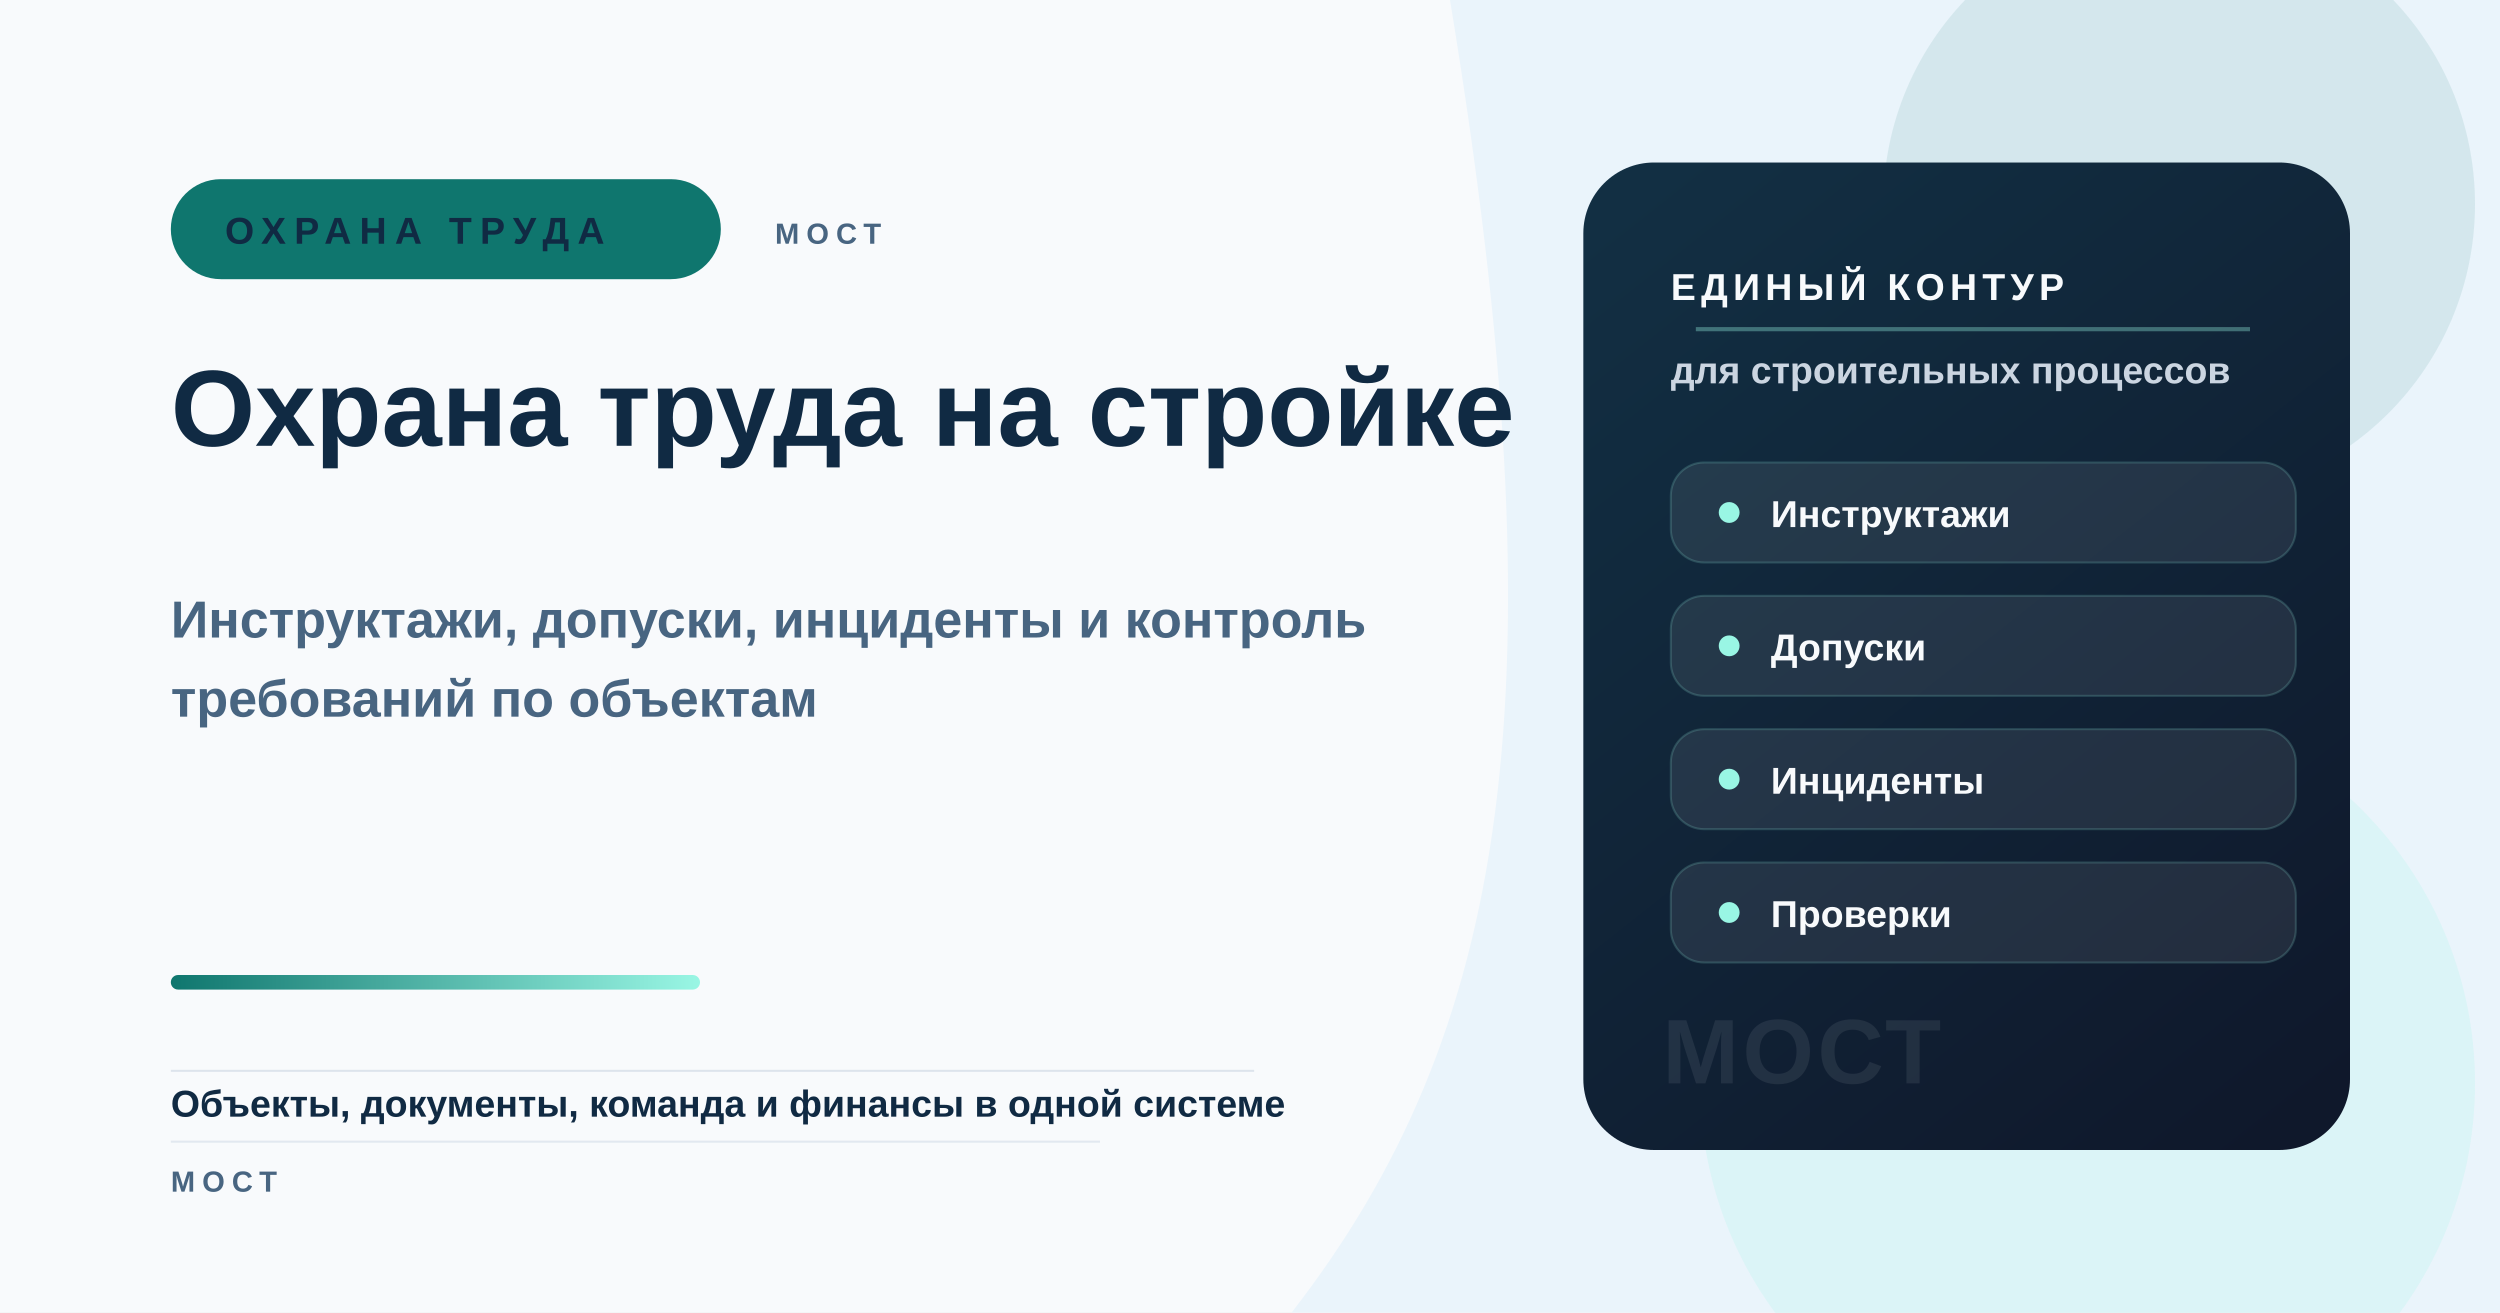
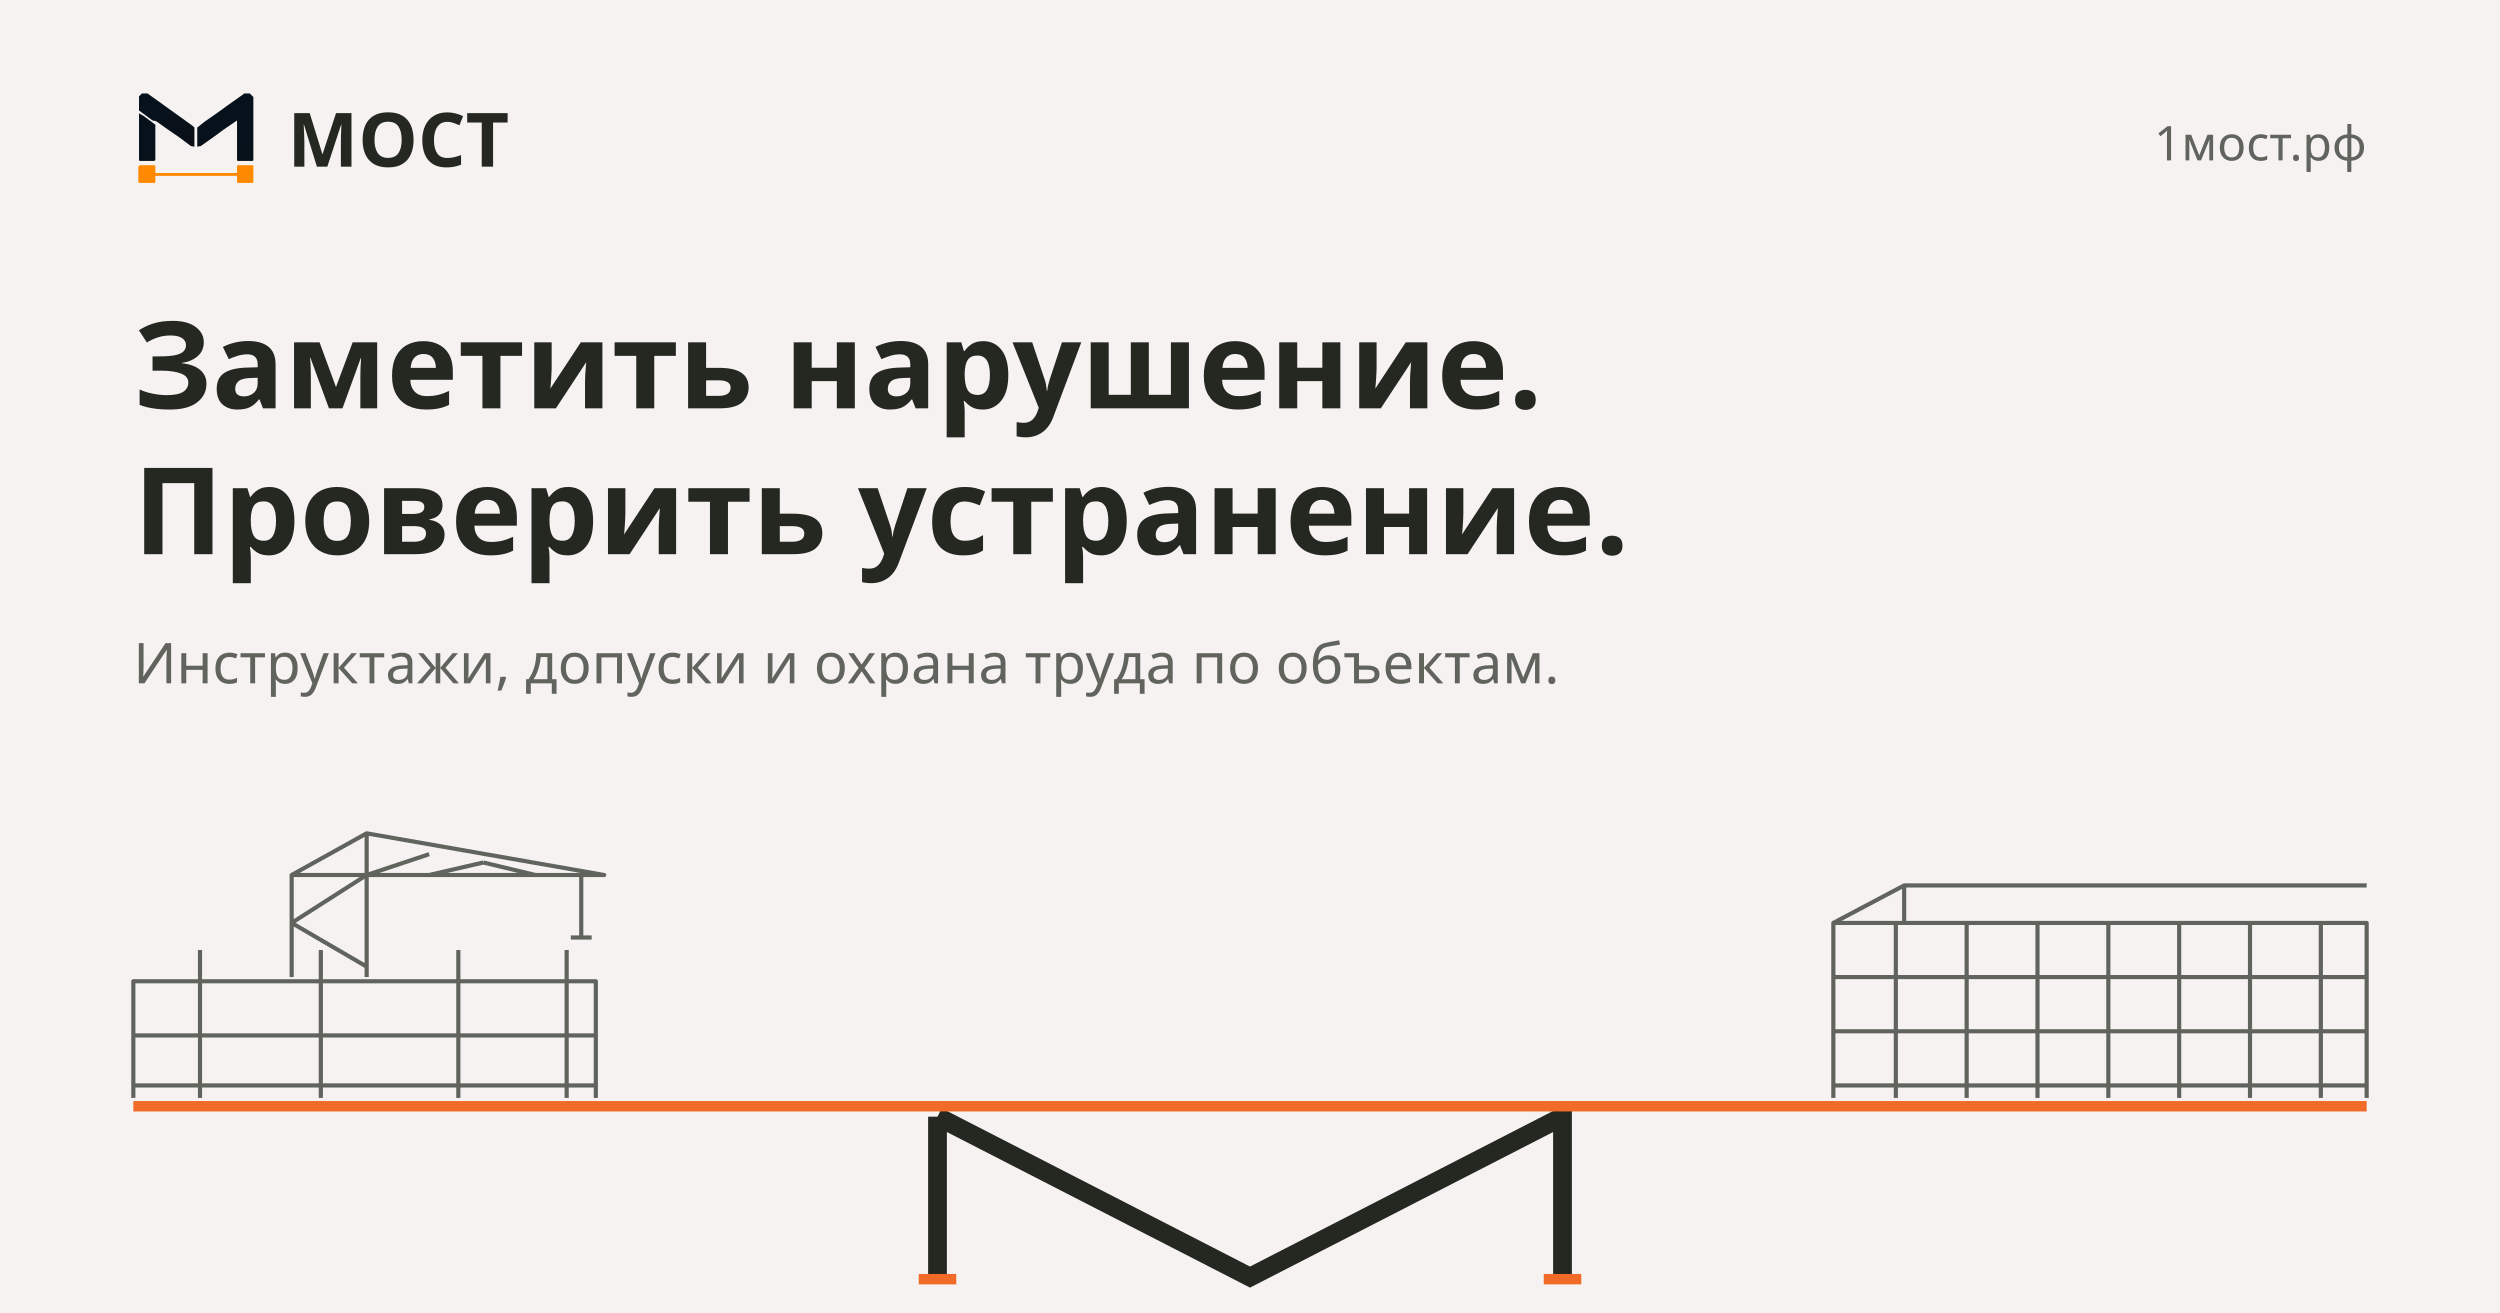
- <svg xmlns="http://www.w3.org/2000/svg" width="1200" height="630" viewBox="0 0 1200 630" fill="none">
-   <defs>
-     <linearGradient id="panel-construction-safety" x1="760" y1="82" x2="1128" y2="548" gradientUnits="userSpaceOnUse">
-       <stop stop-color="#123044" />
-       <stop offset="1" stop-color="#0F172A" />
-     </linearGradient>
-     <linearGradient id="accent-construction-safety" x1="0" y1="0" x2="1" y2="0">
-       <stop stop-color="#0F766E" />
-       <stop offset="1" stop-color="#99F6E4" />
-     </linearGradient>
-     <style>
-       .brand { font-family: 'Segoe UI', Arial, sans-serif; font-size: 18px; font-weight: 800; letter-spacing: 0.22em; fill: #102A43; }
-       .domain { font-family: 'Segoe UI', Arial, sans-serif; font-size: 14px; font-weight: 700; letter-spacing: 0.24em; fill: #486581; }
-       .title { font-family: 'Segoe UI', Arial, sans-serif; font-size: 52px; font-weight: 800; fill: #102A43; }
-       .subtitle { font-family: 'Segoe UI', Arial, sans-serif; font-size: 25px; font-weight: 600; fill: #486581; }
-       .footer { font-family: 'Segoe UI', Arial, sans-serif; font-size: 18px; font-weight: 700; fill: #102A43; }
-       .panel-title { font-family: 'Segoe UI', Arial, sans-serif; font-size: 18px; font-weight: 800; letter-spacing: 0.14em; fill: #F8FAFC; }
-       .panel-copy { font-family: 'Segoe UI', Arial, sans-serif; font-size: 18px; font-weight: 600; fill: #CBD5E1; }
-       .capability { font-family: 'Segoe UI', Arial, sans-serif; font-size: 18px; font-weight: 700; fill: #F8FAFC; }
-       .stamp { font-family: 'Segoe UI', Arial, sans-serif; font-size: 44px; font-weight: 900; letter-spacing: 0.04em; fill: #F8FAFC; opacity: 0.08; }
-     </style>
-   </defs>
-   <rect width="1200" height="630" fill="#F8FAFC" />
-   <path d="M696 0H1200V630H620C724 496 751 334 696 0Z" fill="#EAF4FB" />
-   <path d="M82 514H602" stroke="#CBD5E1" stroke-width="1" stroke-opacity="0.6" />
-   <path d="M82 548H528" stroke="#E2E8F0" stroke-width="1" />
-   <circle cx="1046" cy="98" r="142" fill="#0F766E" fill-opacity="0.10" />
-   <circle cx="1002" cy="520" r="186" fill="#99F6E4" fill-opacity="0.18" />
-   <rect x="760" y="78" width="368" height="474" rx="34" fill="url(#panel-construction-safety)" />
-   <path d="M814 158H1080" stroke="#99F6E4" stroke-width="2" stroke-opacity="0.35" />
-   <text x="802" y="144" class="panel-title">ЕДИНЫЙ КОНТУР</text>
-   <text x="802" y="184" class="panel-copy">для строительных процессов</text>
-   <g>
-     <rect x="802" y="222" width="300" height="48" rx="16" fill="#FFFFFF" fill-opacity="0.08" stroke="#99F6E4" stroke-opacity="0.18" />
-     <circle cx="830" cy="246" r="5" fill="#99F6E4" />
-     <text x="850" y="253" class="capability">Инструктажи</text>
+ <svg xmlns="http://www.w3.org/2000/svg" width="1200" height="630" viewBox="0 0 1200 630" role="img" aria-labelledby="preview-title">
+   <rect width="1200" height="630" fill="#F6F2F1" />
+   <style>
+ text { font-family: 'IBM Plex Sans', sans-serif; fill: #252721; }
+ .brand { font-size: 36px; font-weight: 700; }
+ .domain { font-size: 23px; fill: #60645D; }
+ .title { font-size: 58px; font-weight: 700; }
+ .subtitle { font-size: 27px; fill: #60645D; }
+ </style>
+   <svg x="64" y="42" width="60" height="48" viewBox="18 26 176 140" role="img" aria-labelledby="title desc">
+     <defs>
+       <linearGradient id="mark-dark" x1="25" y1="34" x2="183" y2="151" gradientUnits="userSpaceOnUse">
+         <stop stop-color="#07111B" />
+         <stop offset=".48" stop-color="#0B0F14" />
+         <stop offset="1" stop-color="#273646" />
+       </linearGradient>
+     </defs>
+     <path d="M0 0 C2.64 0 5.28 0 8 0 C9.65 1.65 11.3 3.3 13 5 C13 34.37 13 63.74 13 94 C12.67 94.33 12.34 94.66 12 95 C5.07 95 -1.86 95 -9 95 C-9.33 94.67 -9.66 94.34 -10 94 C-10 75.52 -10 57.04 -10 38 C-16.27 42.29 -22.54 46.58 -29 51 C-33.95 54.63 -38.9 58.26 -44 62 C-49.61 65.96 -55.22 69.92 -61 74 C-63.475 74.495 -63.475 74.495 -66 75 C-66 66.09 -66 57.18 -66 48 C-62.7 45.36 -59.4 42.72 -56 40 C-49.4 35.38 -42.8 30.76 -36 26 C-30.06 21.71 -24.12 17.42 -18 13 C-12.39 9.04 -6.78 5.08 -1 1 C-0.67 0.67 -0.34 0.34 0 0 Z" transform="translate(174 34)" fill="url(#mark-dark)" />
+     <path d="M0 0 C2.64 0 5.28 0 8 0 C12.62 3.3 17.24 6.6 22 10 C27.94 14.29 33.88 18.58 40 23 C46.93 27.95 46.93 27.95 54 33 C59.94 37.29 65.88 41.58 72 46 C72.66 46.66 73.32 47.32 74 48 C74 56.91 74 65.82 74 75 C72.35 74.67 70.7 74.34 69 74 C63.72 70.04 58.44 66.08 53 62 C45.08 56.555 45.08 56.555 37 51 C31.39 47.04 25.78 43.08 20 39 C18.35 38.67 16.7 38.34 15 38 C8.73 33.38 2.46 28.76 -4 24 C-4 17.4 -4 10.8 -4 4 C-2.68 2.68 -1.36 1.36 0 0 Z" transform="translate(30 34)" fill="url(#mark-dark)" />
+     <path d="M0 0 C3.465 1.98 3.465 1.98 7 4 C12.28 7.96 17.56 11.92 23 16 C23 32.5 23 49 23 66 C22.01 66.495 22.01 66.495 21 67 C14.4 67 7.8 67 1 67 C0.67 66.67 0.34 66.34 0 66 C0 44.22 0 22.44 0 0 Z" transform="translate(26 62)" fill="url(#mark-dark)" />
+     <path d="M0 0 C6.6 0 13.2 0 20 0 C20.66 0.33 21.32 0.66 22 1 C22 4.3 22 7.6 22 11 C59.95 11 97.9 11 137 11 C137 7.7 137 4.4 137 1 C137.33 0.67 137.66 0.34 138 0 C144.93 0 151.86 0 159 0 C159.33 0.33 159.66 0.66 160 1 C160 8.59 160 16.18 160 24 C159.67 24.33 159.34 24.66 159 25 C152.07 25 145.14 25 138 25 C137.67 24.67 137.34 24.34 137 24 C137 21.03 137 18.06 137 15 C99.05 15 61.1 15 22 15 C22 17.97 22 20.94 22 24 C21.67 24.33 21.34 24.66 21 25 C14.07 25 7.14 25 0 25 C-0.66 24.67 -1.32 24.34 -2 24 C-2 16.74 -2 9.48 -2 2 C-1.34 1.34 -0.68 0.68 0 0 Z" transform="translate(27 135)" fill="#FF8A00" />
+   </svg>
+   <text x="138" y="80" class="brand">МОСТ</text>
+   <text x="1136" y="77" class="domain" text-anchor="end">1мост.рф</text>
+   <text x="64" y="196" class="title">Заметить нарушение.</text>
+   <text x="64" y="266" class="title">Проверить устранение.</text>
+   <text x="64" y="328" class="subtitle">Инструктажи, допуски и охрана труда по объектам.</text>
+   <g stroke="#60645D" stroke-width="2" fill="none" stroke-linejoin="round">
+     <path d="M64 527V471H286V527M64 497H286M64 521H286M96 471V527M154 471V527M220 471V527M272 471V527" />
+     <path d="M96 471V456M154 471V456M220 471V456M272 471V456" />
+     <path d="M140 469V420H290L176 400V469M140 420L176 400M176 420L206 410M206 420L232 414M257 420L232 414M140 443L176 420M140 443L176 464M279 420V450M274 450H284" />
+     <path d="M880 527V443H1136V527M880 469H1136M880 495H1136M880 521H1136M910 443V527M944 443V527M978 443V527M1012 443V527M1046 443V527M1080 443V527M1114 443V527" />
+     <path d="M880 443L914 425H1136M914 425V443" />
  </g>
-   <g>
-     <rect x="802" y="286" width="300" height="48" rx="16" fill="#FFFFFF" fill-opacity="0.08" stroke="#99F6E4" stroke-opacity="0.18" />
-     <circle cx="830" cy="310" r="5" fill="#99F6E4" />
-     <text x="850" y="317" class="capability">Допуски</text>
-   </g>
-   <g>
-     <rect x="802" y="350" width="300" height="48" rx="16" fill="#FFFFFF" fill-opacity="0.08" stroke="#99F6E4" stroke-opacity="0.18" />
-     <circle cx="830" cy="374" r="5" fill="#99F6E4" />
-     <text x="850" y="381" class="capability">Инциденты</text>
-   </g>
-   <g>
-     <rect x="802" y="414" width="300" height="48" rx="16" fill="#FFFFFF" fill-opacity="0.08" stroke="#99F6E4" stroke-opacity="0.18" />
-     <circle cx="830" cy="438" r="5" fill="#99F6E4" />
-     <text x="850" y="445" class="capability">Проверки</text>
-   </g>
-   <text x="798" y="520" class="stamp">МОСТ</text>
-   <rect x="82" y="86" width="264" height="48" rx="24" fill="#0F766E" />
-   <text x="108" y="117" class="brand" fill="#FFFFFF">ОХРАНА ТРУДА</text>
-   <text x="372" y="117" class="domain">МОСТ</text>
-   <text x="82" y="214" class="title">Охрана труда на стройке</text>
-   <text x="82" y="306" class="subtitle">Инструктажи, допуски, инциденты и контроль</text>
-   <text x="82" y="344" class="subtitle">требований по объектам</text>
-   <rect x="82" y="468" width="254" height="7" rx="3.5" fill="url(#accent-construction-safety)" />
-   <text x="82" y="536" class="footer">Объекты, документы, команда и финансы в одной системе</text>
-   <text x="82" y="572" class="domain">МОСТ</text>
+   <path d="M450 536V613M450 536L600 613L750 536V613" stroke="#252721" stroke-width="9" fill="none" stroke-linejoin="miter" />
+   <path d="M64 531H1136" stroke="#F16A28" stroke-width="5" />
+   <path d="M441 614H459M741 614H759" stroke="#F16A28" stroke-width="5" />
</svg>
